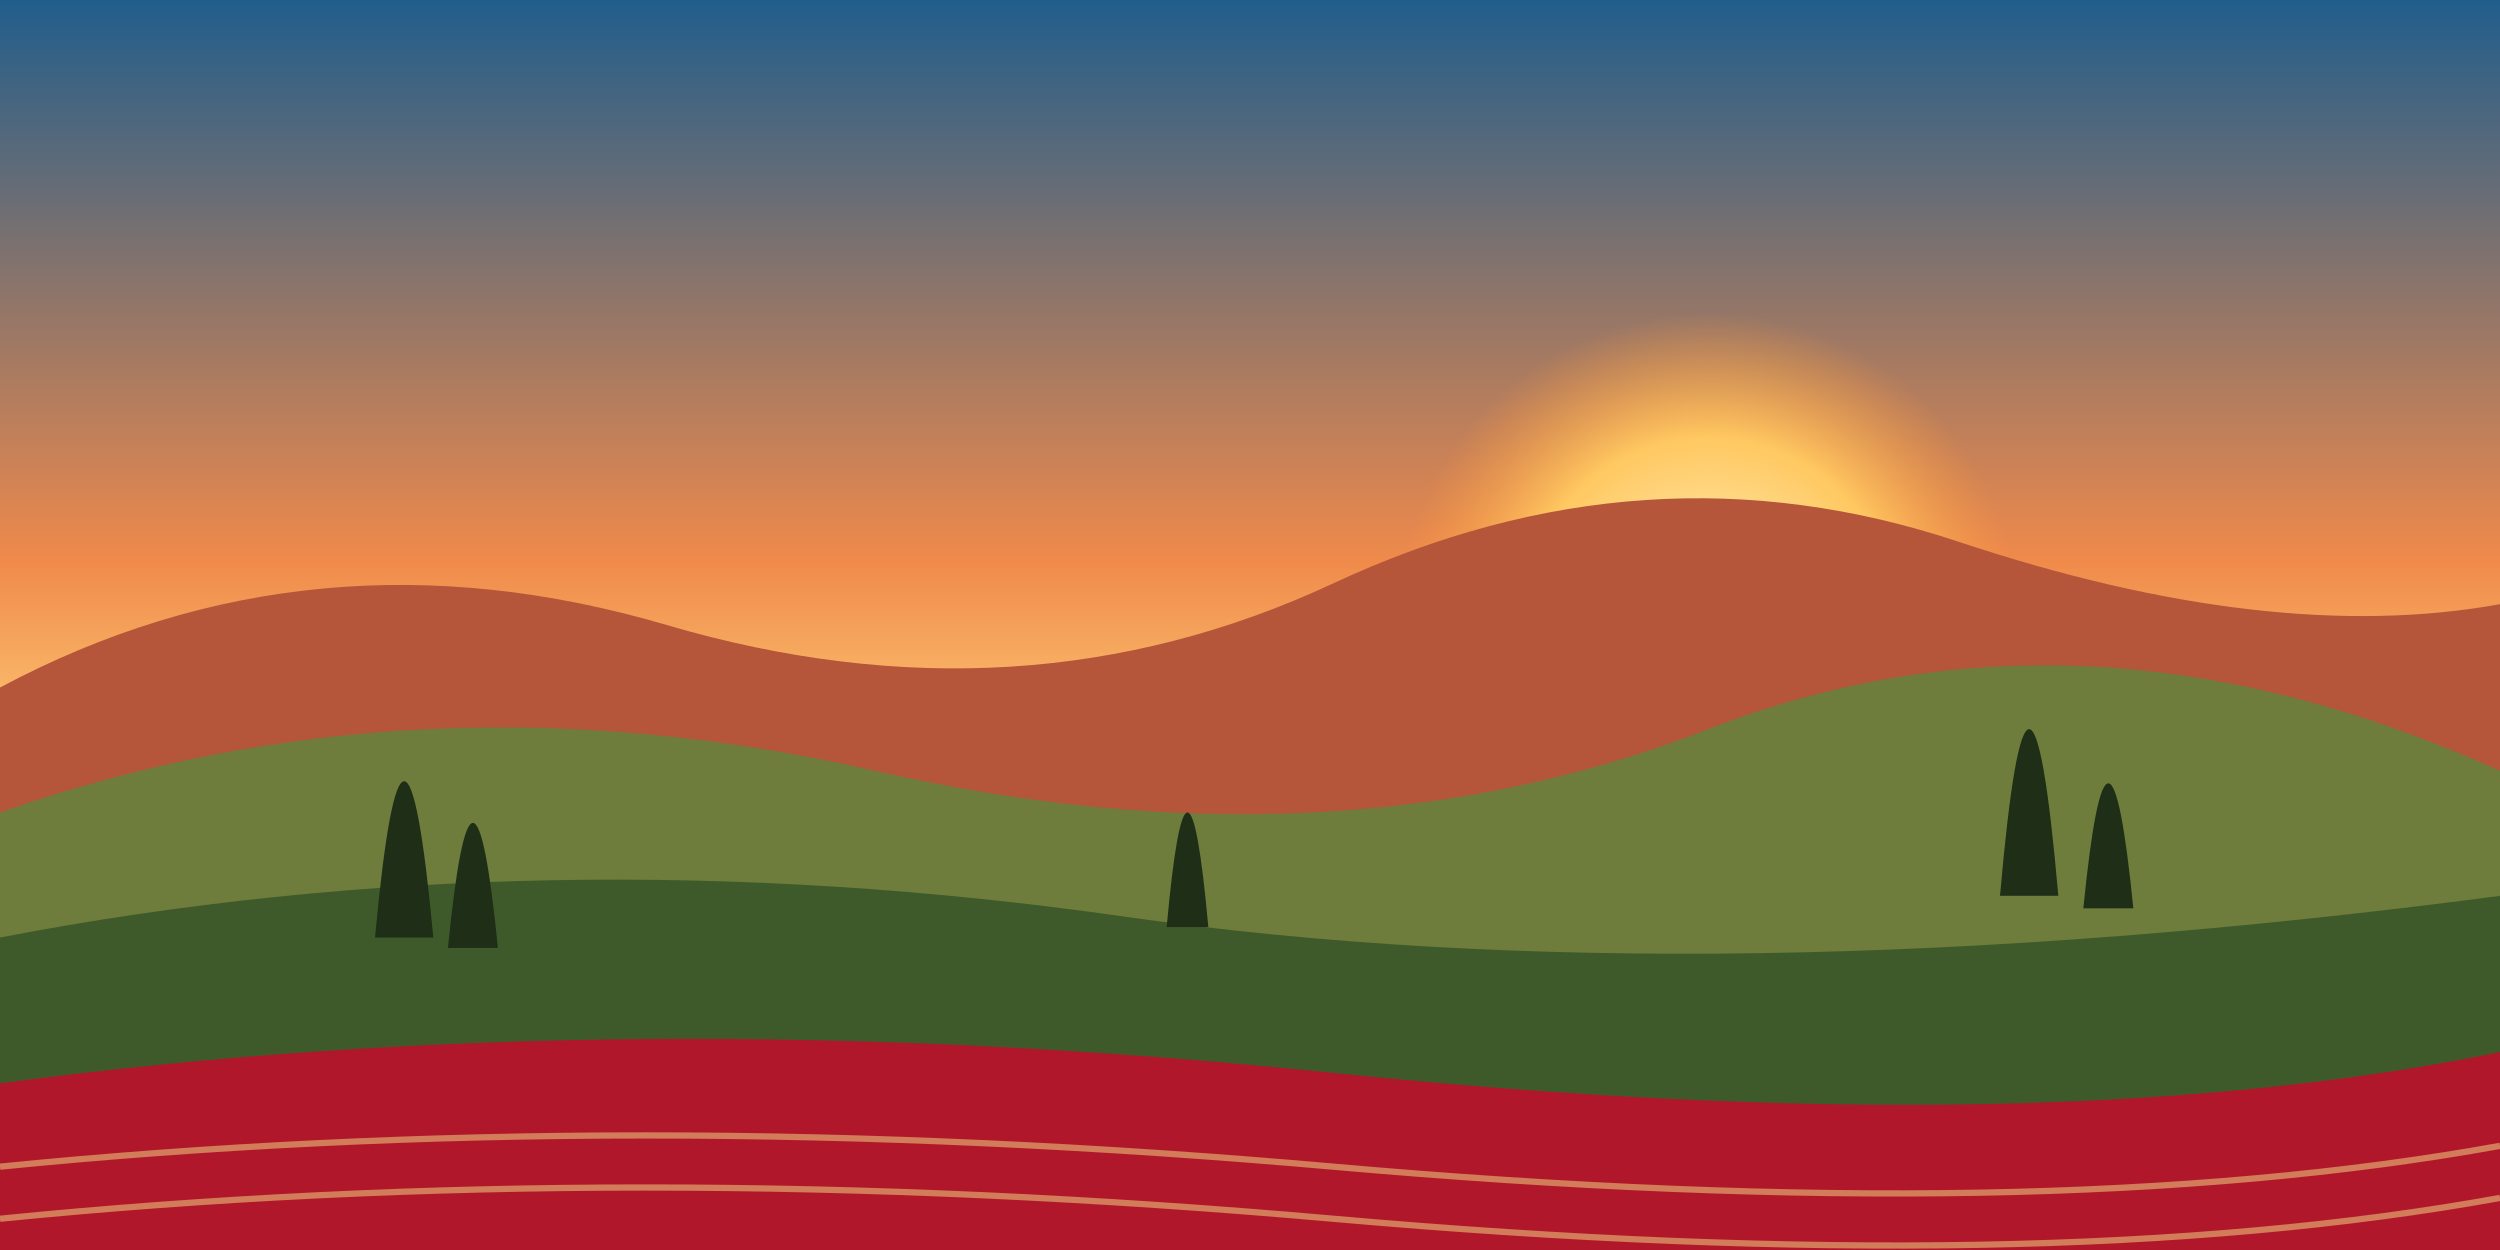
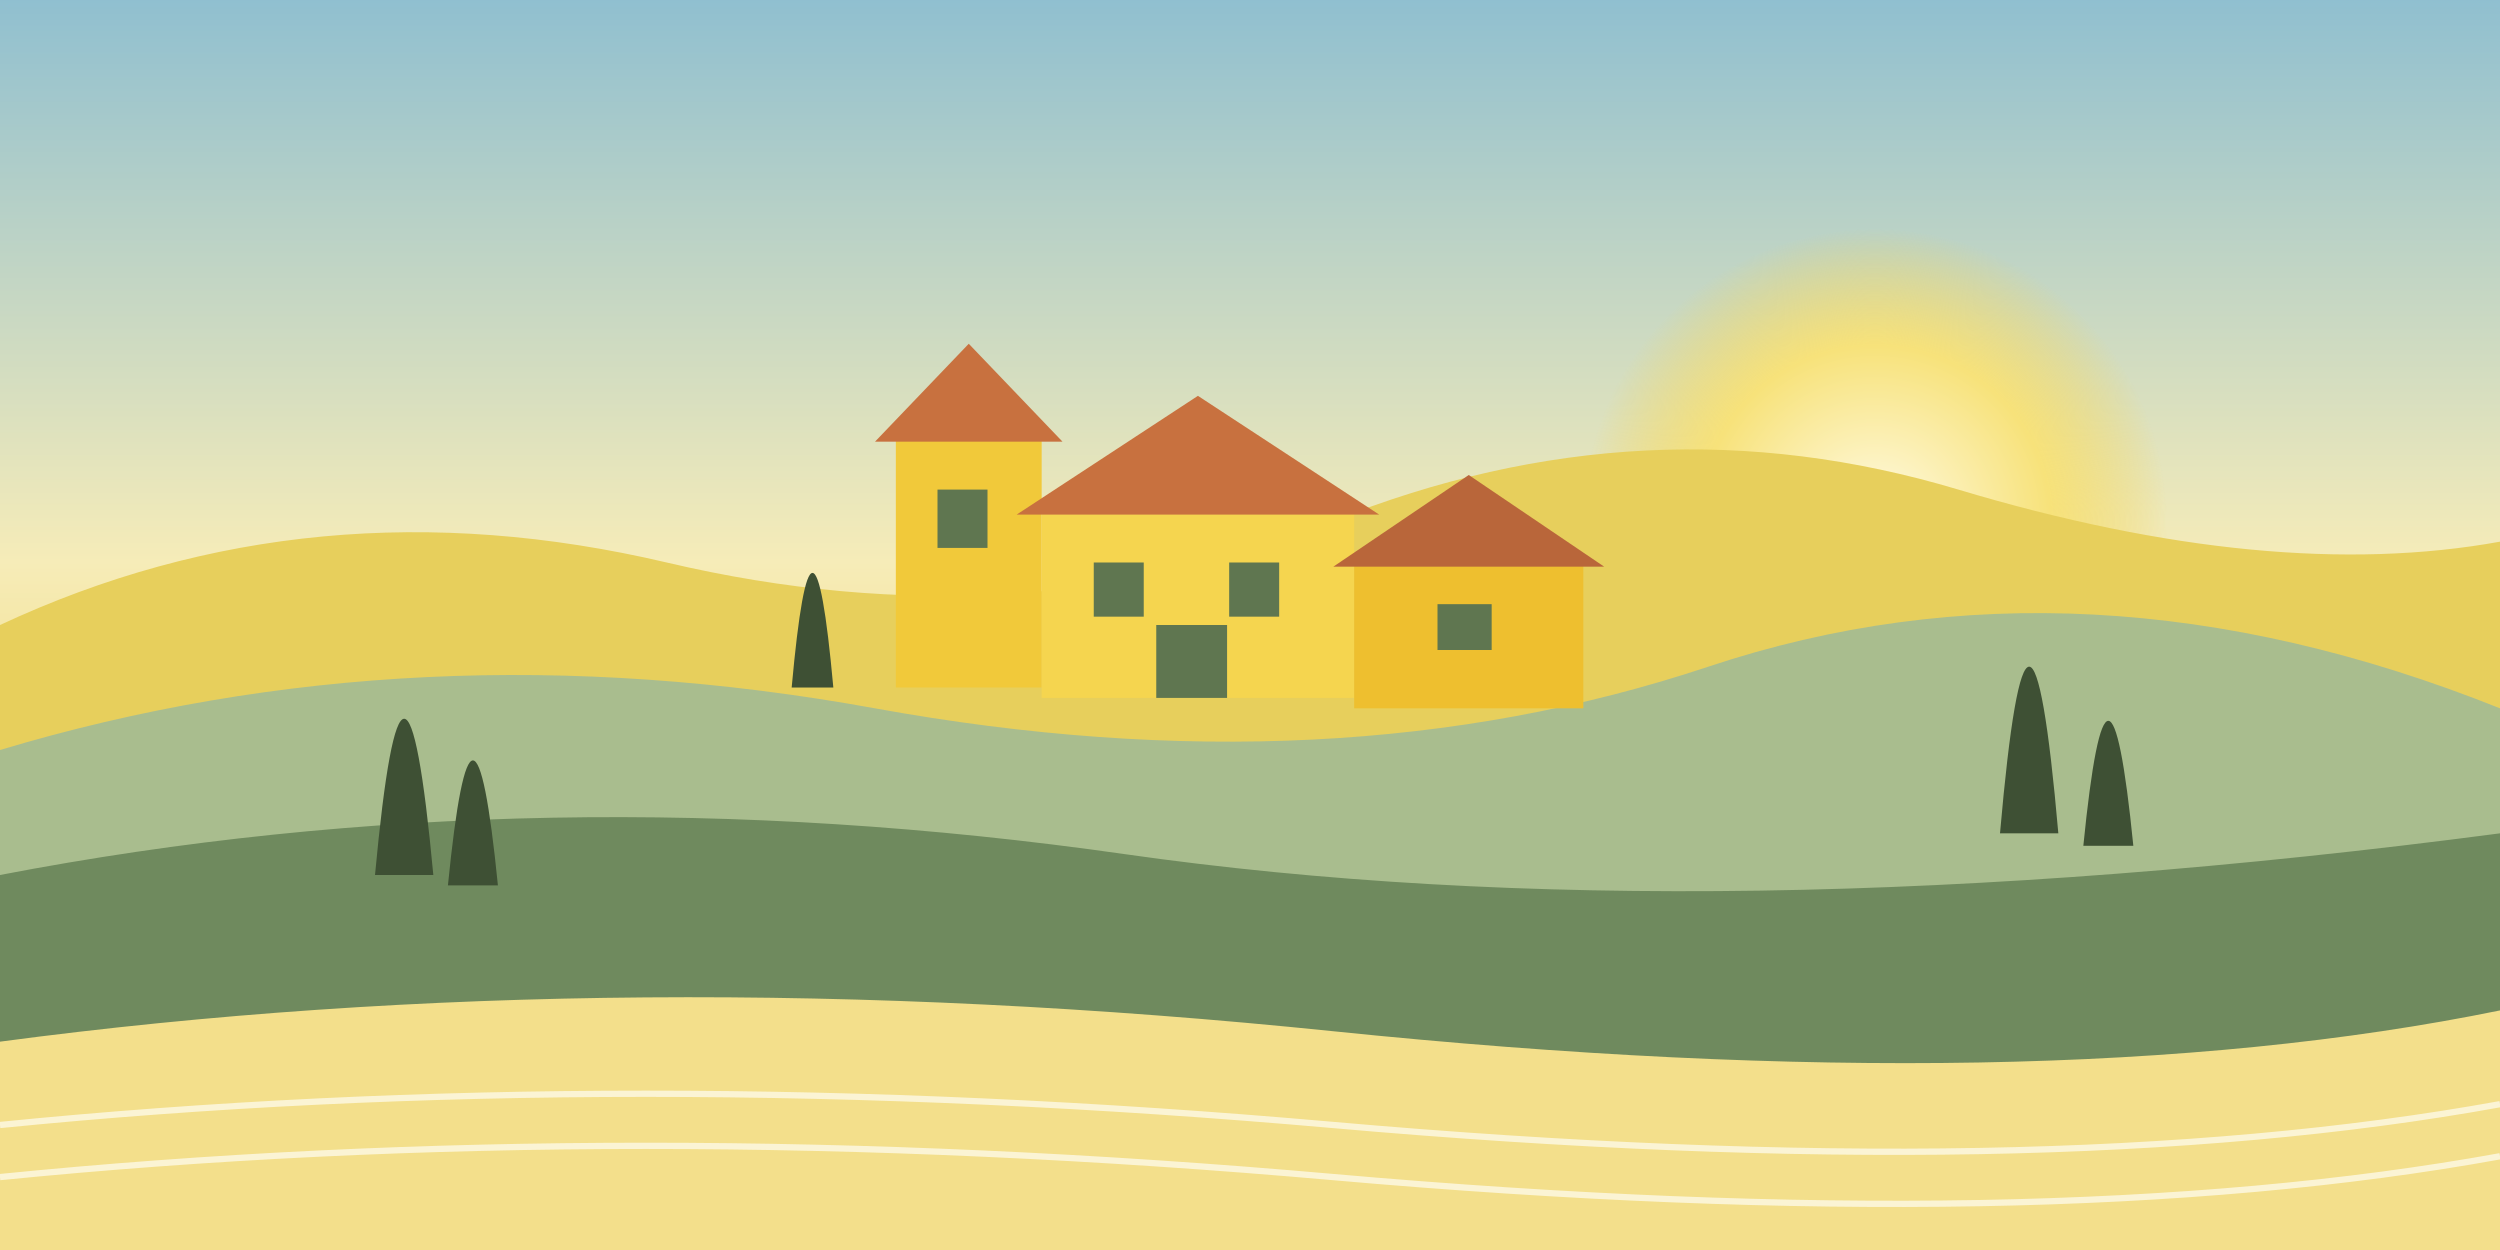
<svg xmlns="http://www.w3.org/2000/svg" viewBox="0 0 1200 600" width="1200" height="600" preserveAspectRatio="xMidYMid slice">
  <defs>
    <linearGradient id="s" x1="0" y1="0" x2="0" y2="1">
-       <stop offset="0" stop-color="#1f5d8c" />
-       <stop offset=".45" stop-color="#f08a4b" />
-       <stop offset=".62" stop-color="#ffd27a" />
+       <stop offset="0" stop-color="#8fbfd0" />
+       <stop offset=".45" stop-color="#f6ecb8" />
+       <stop offset=".6" stop-color="#f3df8b" />
    </linearGradient>
    <radialGradient id="sun" cx=".5" cy=".5" r=".5">
-       <stop offset="0" stop-color="#fff5c8" />
-       <stop offset=".6" stop-color="#ffc861" />
-       <stop offset="1" stop-color="#ff9a3c" stop-opacity="0" />
+       <stop offset="0" stop-color="#fffbe6" />
+       <stop offset=".6" stop-color="#f7e27a" />
+       <stop offset="1" stop-color="#f3d65a" stop-opacity="0" />
    </radialGradient>
  </defs>
  <rect width="1200" height="600" fill="url(#s)" />
-   <circle cx="820" cy="300" r="150" fill="url(#sun)" />
-   <path d="M0 330 Q150 250 320 300 T640 280 T940 260 T1200 290 V600 H0Z" fill="#b5553a" />
-   <path d="M0 390 Q200 320 420 370 T820 350 T1200 370 V600 H0Z" fill="#6f7d3c" />
-   <path d="M0 450 Q260 400 540 440 T1200 430 V600 H0Z" fill="#3f5a2a" />
-   <path d="M0 520 Q300 480 640 515 T1200 505 V600 H0Z" fill="#b1172b" />
-   <g fill="#1e2e17">
-     <path d="M180 450 q14 -150 28 0z" />
-     <path d="M215 455 q12 -120 24 0z" />
-     <path d="M960 430 q14 -160 28 0z" />
-     <path d="M1000 436 q12 -120 24 0z" />
-     <path d="M560 445 q10 -110 20 0z" />
+   <circle cx="900" cy="250" r="140" fill="url(#sun)" />
+   <path d="M0 300 Q150 230 320 270 T640 250 T940 235 T1200 260 V600 H0Z" fill="#e7cf5c" />
+   <path d="M0 360 Q200 300 420 340 T820 320 T1200 340 V600 H0Z" fill="#a9bd8e" />
+   <g>
+     <rect x="430" y="210" width="70" height="120" fill="#f1c93a" />
+     <path d="M420 212 L465 165 L510 212Z" fill="#c8713f" />
+     <rect x="500" y="245" width="150" height="90" fill="#f5d54f" />
+     <path d="M488 247 L575 190 L662 247Z" fill="#c8713f" />
+     <rect x="650" y="270" width="110" height="70" fill="#eebf2f" />
+     <path d="M640 272 L705 228 L770 272Z" fill="#b9663a" />
+     <g fill="#5f7650">
+       <rect x="450" y="235" width="24" height="28" />
+       <rect x="525" y="270" width="24" height="26" />
+       <rect x="590" y="270" width="24" height="26" />
+       <rect x="555" y="300" width="34" height="35" />
+       <rect x="690" y="290" width="26" height="22" />
+     </g>
  </g>
-   <g stroke="#e7c07a" stroke-width="3" opacity=".6">
-     <path d="M0 560 Q300 530 640 560 T1200 550" fill="none" />
-     <path d="M0 585 Q300 555 640 585 T1200 575" fill="none" />
+   <path d="M0 420 Q260 370 540 410 T1200 400 V600 H0Z" fill="#6f8a5e" />
+   <path d="M0 500 Q300 460 640 495 T1200 485 V600 H0Z" fill="#f3df8b" />
+   <g fill="#3e5034">
+     <path d="M180 420 q14 -150 28 0z" />
+     <path d="M215 425 q12 -120 24 0z" />
+     <path d="M960 400 q14 -160 28 0z" />
+     <path d="M1000 406 q12 -120 24 0z" />
+     <path d="M380 330 q10 -110 20 0z" />
+   </g>
+   <g stroke="#fffdf4" stroke-width="3" opacity=".7" fill="none">
+     <path d="M0 540 Q300 510 640 540 T1200 530" />
+     <path d="M0 565 Q300 535 640 565 T1200 555" />
  </g>
</svg>
